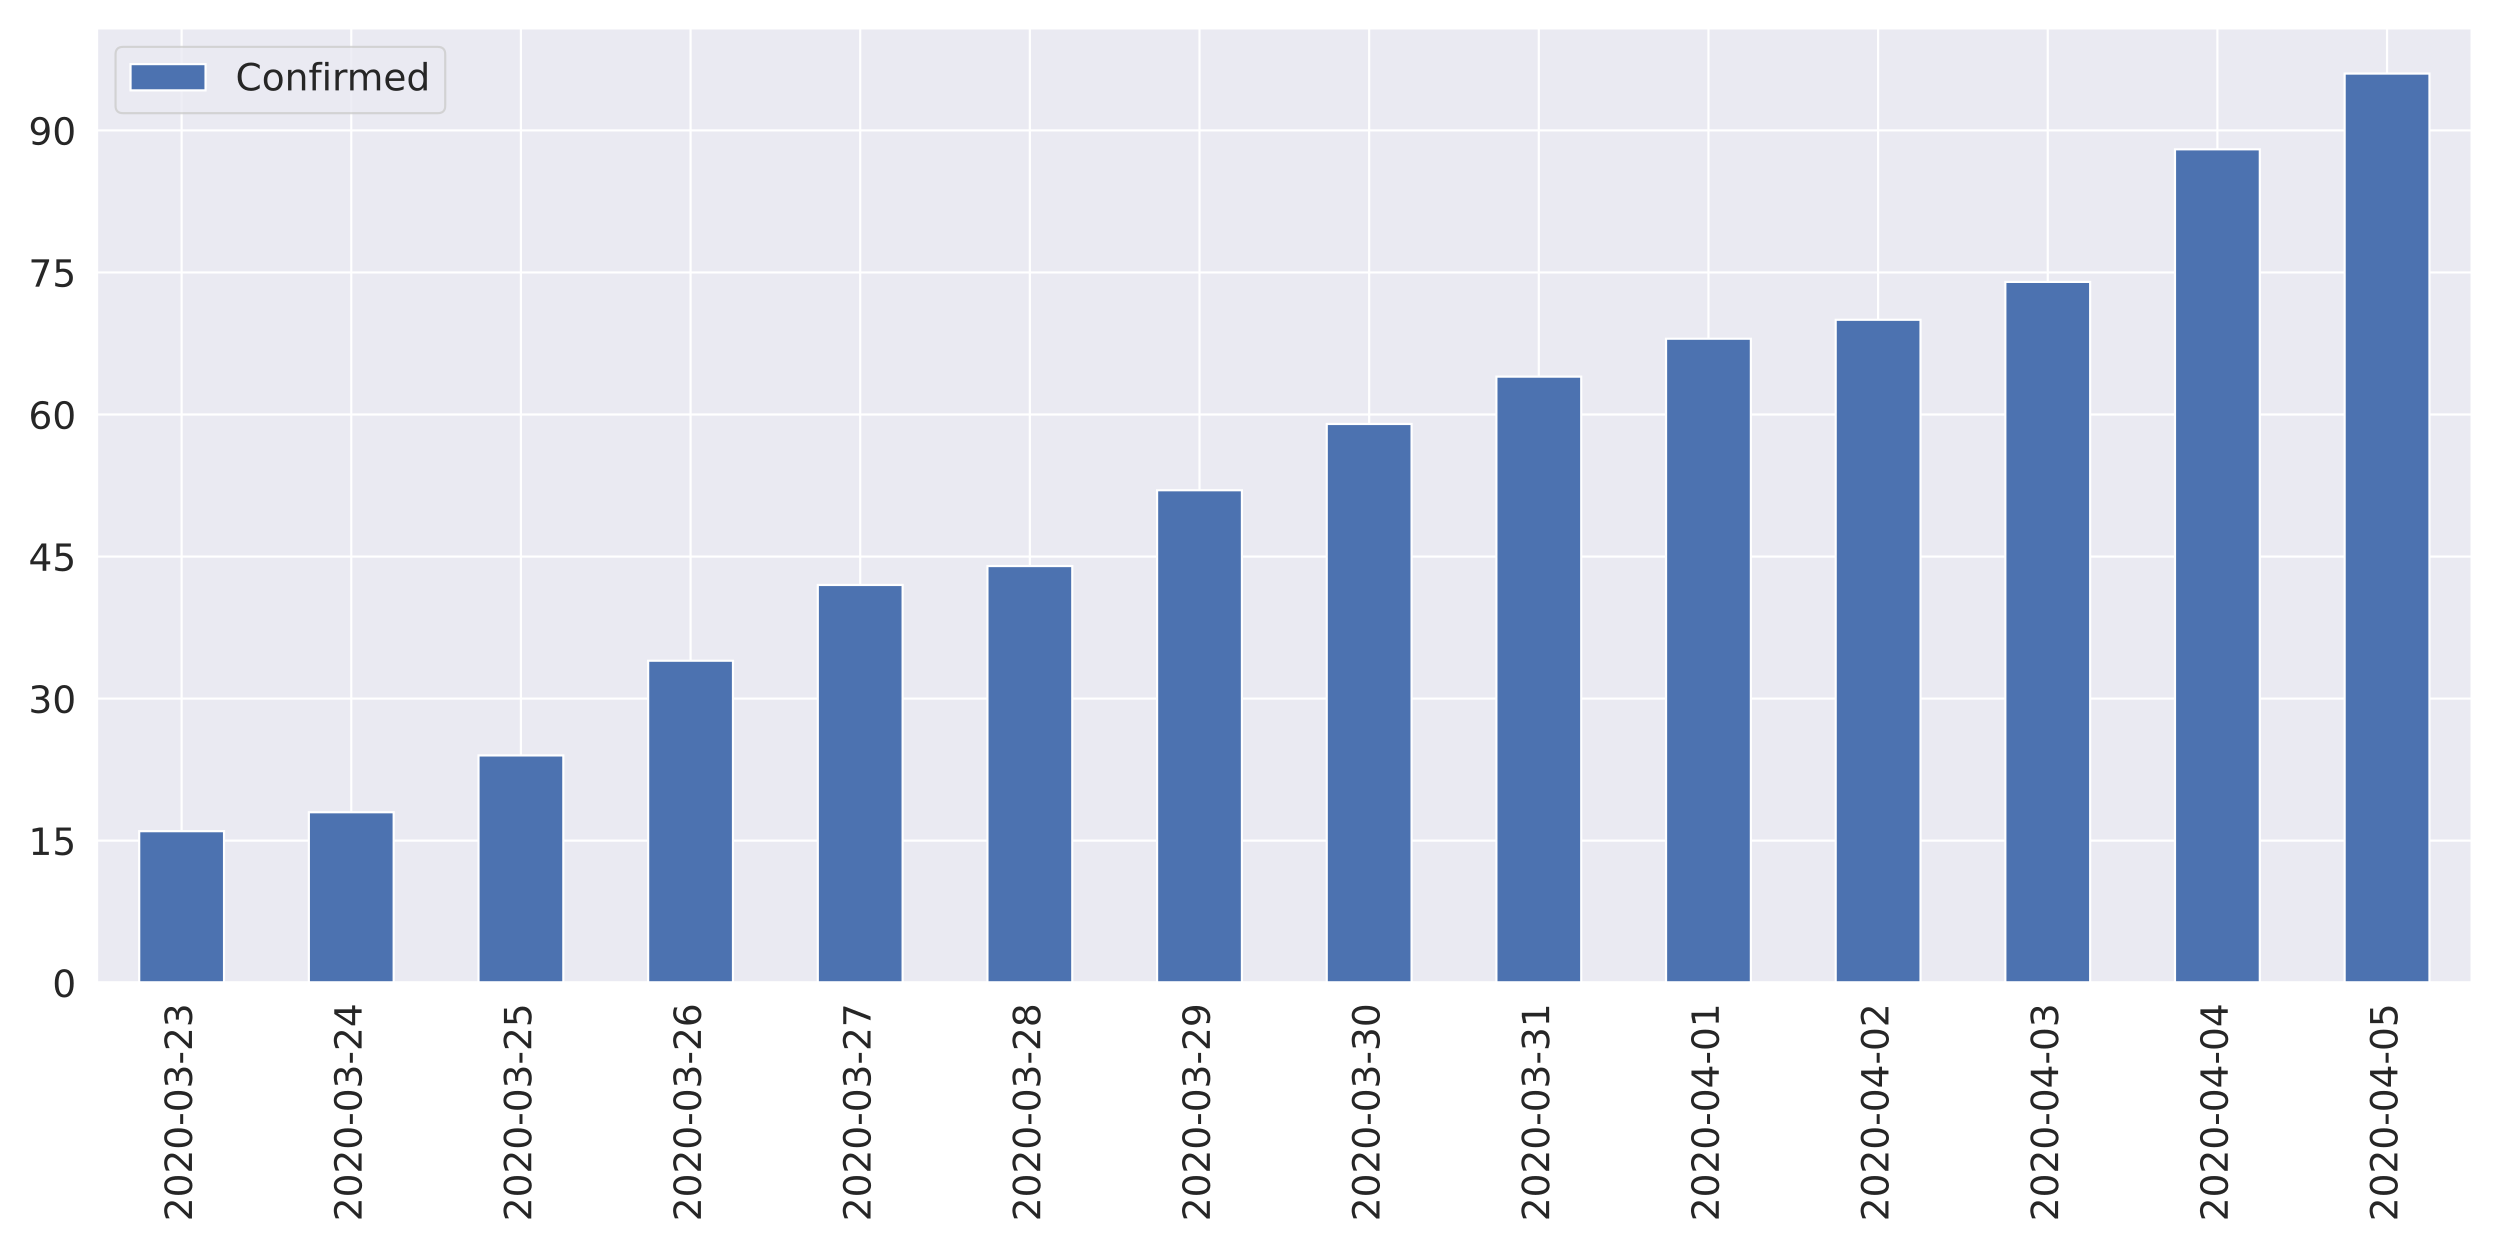
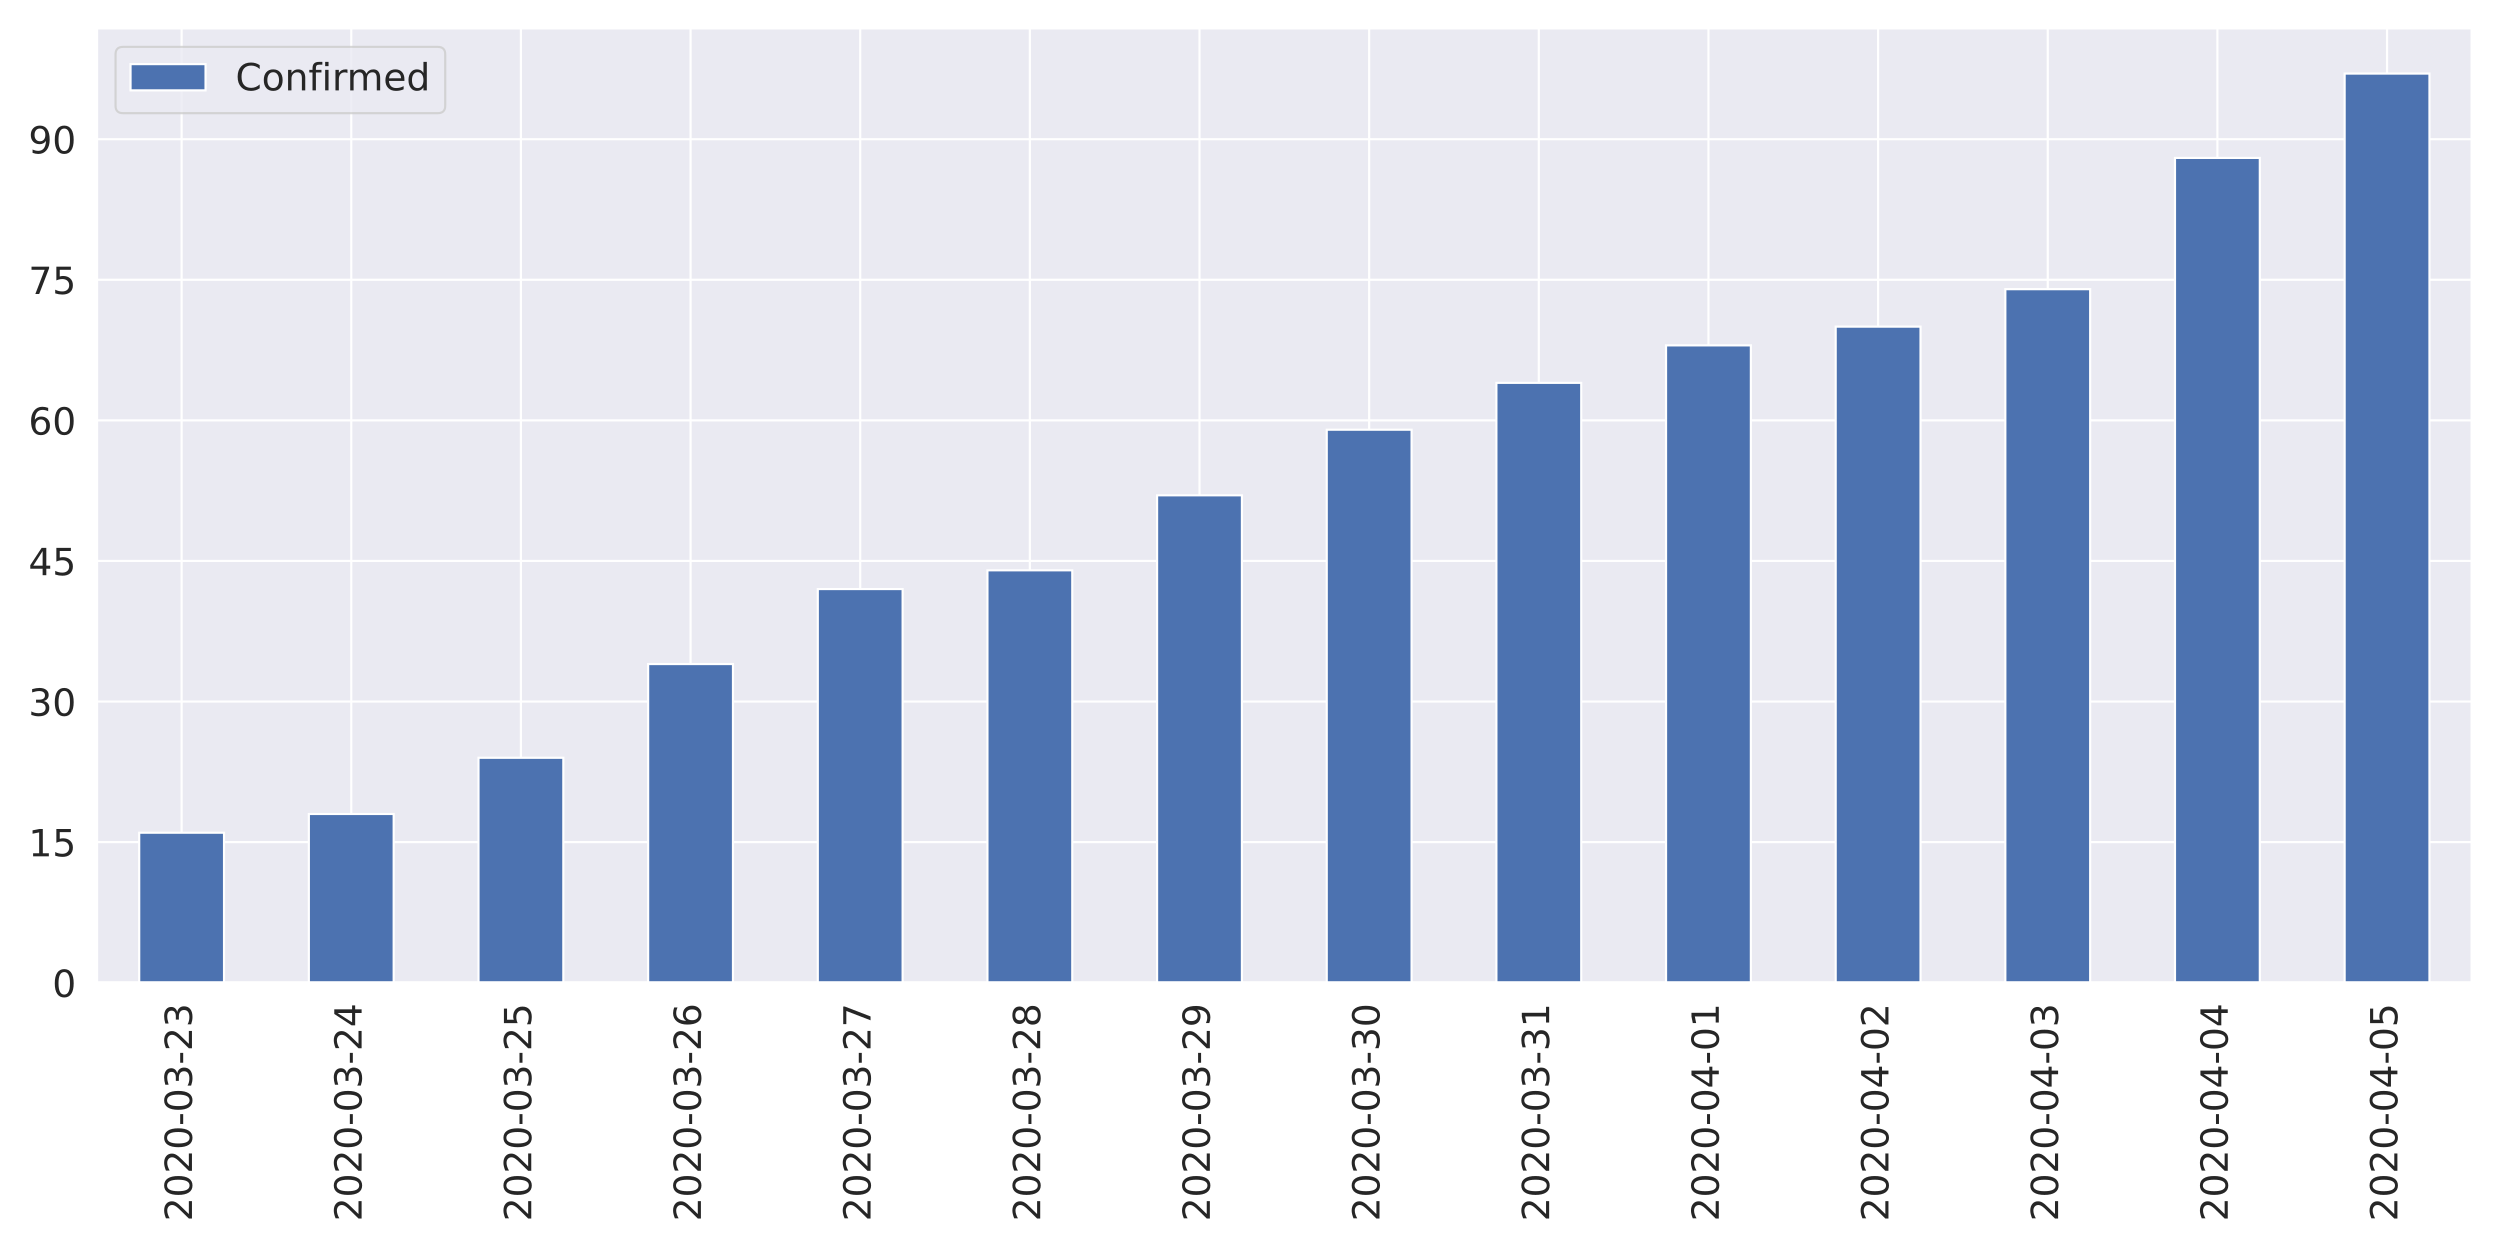
<svg xmlns="http://www.w3.org/2000/svg" xmlns:xlink="http://www.w3.org/1999/xlink" height="576pt" version="1.1" viewBox="0 0 1152 576" width="1152pt">
  <defs>
    <style type="text/css">
*{stroke-linecap:butt;stroke-linejoin:round;}
  </style>
  </defs>
  <g id="figure_1">
    <g id="patch_1">
      <path d="M 0 576  L 1152 576  L 1152 0  L 0 0  z " style="fill:#ffffff;" />
    </g>
    <g id="axes_1">
      <g id="patch_2">
        <path d="M 44.6 452.83  L 1139.04 452.83  L 1139.04 12.96  L 44.6 12.96  z " style="fill:#eaeaf2;" />
      </g>
      <g id="matplotlib.axis_1">
        <g id="xtick_1">
          <g id="line2d_1">
            <path clip-path="url(#pf73f8ee75b)" d="M 83.687 452.83  L 83.687 12.96  " style="fill:none;stroke:#ffffff;stroke-linecap:round;" />
          </g>
          <g id="text_1">
            <defs>
              <path d="M 19.188 8.297  L 53.609 8.297  L 53.609 0  L 7.328 0  L 7.328 8.297  Q 12.938 14.109 22.625 23.891  Q 32.328 33.688 34.812 36.531  Q 39.547 41.844 41.422 45.531  Q 43.312 49.219 43.312 52.781  Q 43.312 58.594 39.234 62.25  Q 35.156 65.922 28.609 65.922  Q 23.969 65.922 18.812 64.312  Q 13.672 62.703 7.812 59.422  L 7.812 69.391  Q 13.766 71.781 18.938 73  Q 24.125 74.219 28.422 74.219  Q 39.75 74.219 46.484 68.547  Q 53.219 62.891 53.219 53.422  Q 53.219 48.922 51.531 44.891  Q 49.859 40.875 45.406 35.406  Q 44.188 33.984 37.641 27.219  Q 31.109 20.453 19.188 8.297  z " id="DejaVuSans-50" />
              <path d="M 31.781 66.406  Q 24.172 66.406 20.328 58.906  Q 16.5 51.422 16.5 36.375  Q 16.5 21.391 20.328 13.891  Q 24.172 6.391 31.781 6.391  Q 39.453 6.391 43.281 13.891  Q 47.125 21.391 47.125 36.375  Q 47.125 51.422 43.281 58.906  Q 39.453 66.406 31.781 66.406  z M 31.781 74.219  Q 44.047 74.219 50.516 64.516  Q 56.984 54.828 56.984 36.375  Q 56.984 17.969 50.516 8.266  Q 44.047 -1.422 31.781 -1.422  Q 19.531 -1.422 13.062 8.266  Q 6.594 17.969 6.594 36.375  Q 6.594 54.828 13.062 64.516  Q 19.531 74.219 31.781 74.219  z " id="DejaVuSans-48" />
              <path d="M 4.891 31.391  L 31.203 31.391  L 31.203 23.391  L 4.891 23.391  z " id="DejaVuSans-45" />
              <path d="M 40.578 39.312  Q 47.656 37.797 51.625 33  Q 55.609 28.219 55.609 21.188  Q 55.609 10.406 48.188 4.484  Q 40.766 -1.422 27.094 -1.422  Q 22.516 -1.422 17.656 -0.516  Q 12.797 0.391 7.625 2.203  L 7.625 11.719  Q 11.719 9.328 16.594 8.109  Q 21.484 6.891 26.812 6.891  Q 36.078 6.891 40.938 10.547  Q 45.797 14.203 45.797 21.188  Q 45.797 27.641 41.281 31.266  Q 36.766 34.906 28.719 34.906  L 20.219 34.906  L 20.219 43.016  L 29.109 43.016  Q 36.375 43.016 40.234 45.922  Q 44.094 48.828 44.094 54.297  Q 44.094 59.906 40.109 62.906  Q 36.141 65.922 28.719 65.922  Q 24.656 65.922 20.016 65.031  Q 15.375 64.156 9.812 62.312  L 9.812 71.094  Q 15.438 72.656 20.344 73.438  Q 25.25 74.219 29.594 74.219  Q 40.828 74.219 47.359 69.109  Q 53.906 64.016 53.906 55.328  Q 53.906 49.266 50.438 45.094  Q 46.969 40.922 40.578 39.312  z " id="DejaVuSans-51" />
            </defs>
            <g style="fill:#262626;" transform="translate(88.45534 562.7538)rotate(-90)scale(0.1728 -0.1728)">
              <use xlink:href="#DejaVuSans-50" />
              <use x="63.623" xlink:href="#DejaVuSans-48" />
              <use x="127.246" xlink:href="#DejaVuSans-50" />
              <use x="190.869" xlink:href="#DejaVuSans-48" />
              <use x="254.492" xlink:href="#DejaVuSans-45" />
              <use x="290.576" xlink:href="#DejaVuSans-48" />
              <use x="354.199" xlink:href="#DejaVuSans-51" />
              <use x="417.822" xlink:href="#DejaVuSans-45" />
              <use x="453.906" xlink:href="#DejaVuSans-50" />
              <use x="517.529" xlink:href="#DejaVuSans-51" />
            </g>
          </g>
        </g>
        <g id="xtick_2">
          <g id="line2d_2">
            <path clip-path="url(#pf73f8ee75b)" d="M 161.861 452.83  L 161.861 12.96  " style="fill:none;stroke:#ffffff;stroke-linecap:round;" />
          </g>
          <g id="text_2">
            <defs>
              <path d="M 37.797 64.312  L 12.891 25.391  L 37.797 25.391  z M 35.203 72.906  L 47.609 72.906  L 47.609 25.391  L 58.016 25.391  L 58.016 17.188  L 47.609 17.188  L 47.609 0  L 37.797 0  L 37.797 17.188  L 4.891 17.188  L 4.891 26.703  z " id="DejaVuSans-52" />
            </defs>
            <g style="fill:#262626;" transform="translate(166.6296 562.7538)rotate(-90)scale(0.1728 -0.1728)">
              <use xlink:href="#DejaVuSans-50" />
              <use x="63.623" xlink:href="#DejaVuSans-48" />
              <use x="127.246" xlink:href="#DejaVuSans-50" />
              <use x="190.869" xlink:href="#DejaVuSans-48" />
              <use x="254.492" xlink:href="#DejaVuSans-45" />
              <use x="290.576" xlink:href="#DejaVuSans-48" />
              <use x="354.199" xlink:href="#DejaVuSans-51" />
              <use x="417.822" xlink:href="#DejaVuSans-45" />
              <use x="453.906" xlink:href="#DejaVuSans-50" />
              <use x="517.529" xlink:href="#DejaVuSans-52" />
            </g>
          </g>
        </g>
        <g id="xtick_3">
          <g id="line2d_3">
            <path clip-path="url(#pf73f8ee75b)" d="M 240.036 452.83  L 240.036 12.96  " style="fill:none;stroke:#ffffff;stroke-linecap:round;" />
          </g>
          <g id="text_3">
            <defs>
              <path d="M 10.797 72.906  L 49.516 72.906  L 49.516 64.594  L 19.828 64.594  L 19.828 46.734  Q 21.969 47.469 24.109 47.828  Q 26.266 48.188 28.422 48.188  Q 40.625 48.188 47.75 41.5  Q 54.891 34.812 54.891 23.391  Q 54.891 11.625 47.562 5.094  Q 40.234 -1.422 26.906 -1.422  Q 22.312 -1.422 17.547 -0.641  Q 12.797 0.141 7.719 1.703  L 7.719 11.625  Q 12.109 9.234 16.797 8.062  Q 21.484 6.891 26.703 6.891  Q 35.156 6.891 40.078 11.328  Q 45.016 15.766 45.016 23.391  Q 45.016 31 40.078 35.438  Q 35.156 39.891 26.703 39.891  Q 22.75 39.891 18.812 39.016  Q 14.891 38.141 10.797 36.281  z " id="DejaVuSans-53" />
            </defs>
            <g style="fill:#262626;" transform="translate(244.8039 562.7538)rotate(-90)scale(0.1728 -0.1728)">
              <use xlink:href="#DejaVuSans-50" />
              <use x="63.623" xlink:href="#DejaVuSans-48" />
              <use x="127.246" xlink:href="#DejaVuSans-50" />
              <use x="190.869" xlink:href="#DejaVuSans-48" />
              <use x="254.492" xlink:href="#DejaVuSans-45" />
              <use x="290.576" xlink:href="#DejaVuSans-48" />
              <use x="354.199" xlink:href="#DejaVuSans-51" />
              <use x="417.822" xlink:href="#DejaVuSans-45" />
              <use x="453.906" xlink:href="#DejaVuSans-50" />
              <use x="517.529" xlink:href="#DejaVuSans-53" />
            </g>
          </g>
        </g>
        <g id="xtick_4">
          <g id="line2d_4">
            <path clip-path="url(#pf73f8ee75b)" d="M 318.21 452.83  L 318.21 12.96  " style="fill:none;stroke:#ffffff;stroke-linecap:round;" />
          </g>
          <g id="text_4">
            <defs>
              <path d="M 33.016 40.375  Q 26.375 40.375 22.484 35.828  Q 18.609 31.297 18.609 23.391  Q 18.609 15.531 22.484 10.953  Q 26.375 6.391 33.016 6.391  Q 39.656 6.391 43.531 10.953  Q 47.406 15.531 47.406 23.391  Q 47.406 31.297 43.531 35.828  Q 39.656 40.375 33.016 40.375  z M 52.594 71.297  L 52.594 62.312  Q 48.875 64.062 45.094 64.984  Q 41.312 65.922 37.594 65.922  Q 27.828 65.922 22.672 59.328  Q 17.531 52.734 16.797 39.406  Q 19.672 43.656 24.016 45.922  Q 28.375 48.188 33.594 48.188  Q 44.578 48.188 50.953 41.516  Q 57.328 34.859 57.328 23.391  Q 57.328 12.156 50.688 5.359  Q 44.047 -1.422 33.016 -1.422  Q 20.359 -1.422 13.672 8.266  Q 6.984 17.969 6.984 36.375  Q 6.984 53.656 15.188 63.938  Q 23.391 74.219 37.203 74.219  Q 40.922 74.219 44.703 73.484  Q 48.484 72.75 52.594 71.297  z " id="DejaVuSans-54" />
            </defs>
            <g style="fill:#262626;" transform="translate(322.9782 562.7538)rotate(-90)scale(0.1728 -0.1728)">
              <use xlink:href="#DejaVuSans-50" />
              <use x="63.623" xlink:href="#DejaVuSans-48" />
              <use x="127.246" xlink:href="#DejaVuSans-50" />
              <use x="190.869" xlink:href="#DejaVuSans-48" />
              <use x="254.492" xlink:href="#DejaVuSans-45" />
              <use x="290.576" xlink:href="#DejaVuSans-48" />
              <use x="354.199" xlink:href="#DejaVuSans-51" />
              <use x="417.822" xlink:href="#DejaVuSans-45" />
              <use x="453.906" xlink:href="#DejaVuSans-50" />
              <use x="517.529" xlink:href="#DejaVuSans-54" />
            </g>
          </g>
        </g>
        <g id="xtick_5">
          <g id="line2d_5">
            <path clip-path="url(#pf73f8ee75b)" d="M 396.384 452.83  L 396.384 12.96  " style="fill:none;stroke:#ffffff;stroke-linecap:round;" />
          </g>
          <g id="text_5">
            <defs>
              <path d="M 8.203 72.906  L 55.078 72.906  L 55.078 68.703  L 28.609 0  L 18.312 0  L 43.219 64.594  L 8.203 64.594  z " id="DejaVuSans-55" />
            </defs>
            <g style="fill:#262626;" transform="translate(401.1525 562.7538)rotate(-90)scale(0.1728 -0.1728)">
              <use xlink:href="#DejaVuSans-50" />
              <use x="63.623" xlink:href="#DejaVuSans-48" />
              <use x="127.246" xlink:href="#DejaVuSans-50" />
              <use x="190.869" xlink:href="#DejaVuSans-48" />
              <use x="254.492" xlink:href="#DejaVuSans-45" />
              <use x="290.576" xlink:href="#DejaVuSans-48" />
              <use x="354.199" xlink:href="#DejaVuSans-51" />
              <use x="417.822" xlink:href="#DejaVuSans-45" />
              <use x="453.906" xlink:href="#DejaVuSans-50" />
              <use x="517.529" xlink:href="#DejaVuSans-55" />
            </g>
          </g>
        </g>
        <g id="xtick_6">
          <g id="line2d_6">
            <path clip-path="url(#pf73f8ee75b)" d="M 474.559 452.83  L 474.559 12.96  " style="fill:none;stroke:#ffffff;stroke-linecap:round;" />
          </g>
          <g id="text_6">
            <defs>
              <path d="M 31.781 34.625  Q 24.75 34.625 20.719 30.859  Q 16.703 27.094 16.703 20.516  Q 16.703 13.922 20.719 10.156  Q 24.75 6.391 31.781 6.391  Q 38.812 6.391 42.859 10.172  Q 46.922 13.969 46.922 20.516  Q 46.922 27.094 42.891 30.859  Q 38.875 34.625 31.781 34.625  z M 21.922 38.812  Q 15.578 40.375 12.031 44.719  Q 8.5 49.078 8.5 55.328  Q 8.5 64.062 14.719 69.141  Q 20.953 74.219 31.781 74.219  Q 42.672 74.219 48.875 69.141  Q 55.078 64.062 55.078 55.328  Q 55.078 49.078 51.531 44.719  Q 48 40.375 41.703 38.812  Q 48.828 37.156 52.797 32.312  Q 56.781 27.484 56.781 20.516  Q 56.781 9.906 50.312 4.234  Q 43.844 -1.422 31.781 -1.422  Q 19.734 -1.422 13.25 4.234  Q 6.781 9.906 6.781 20.516  Q 6.781 27.484 10.781 32.312  Q 14.797 37.156 21.922 38.812  z M 18.312 54.391  Q 18.312 48.734 21.844 45.562  Q 25.391 42.391 31.781 42.391  Q 38.141 42.391 41.719 45.562  Q 45.312 48.734 45.312 54.391  Q 45.312 60.062 41.719 63.234  Q 38.141 66.406 31.781 66.406  Q 25.391 66.406 21.844 63.234  Q 18.312 60.062 18.312 54.391  z " id="DejaVuSans-56" />
            </defs>
            <g style="fill:#262626;" transform="translate(479.3268 562.7538)rotate(-90)scale(0.1728 -0.1728)">
              <use xlink:href="#DejaVuSans-50" />
              <use x="63.623" xlink:href="#DejaVuSans-48" />
              <use x="127.246" xlink:href="#DejaVuSans-50" />
              <use x="190.869" xlink:href="#DejaVuSans-48" />
              <use x="254.492" xlink:href="#DejaVuSans-45" />
              <use x="290.576" xlink:href="#DejaVuSans-48" />
              <use x="354.199" xlink:href="#DejaVuSans-51" />
              <use x="417.822" xlink:href="#DejaVuSans-45" />
              <use x="453.906" xlink:href="#DejaVuSans-50" />
              <use x="517.529" xlink:href="#DejaVuSans-56" />
            </g>
          </g>
        </g>
        <g id="xtick_7">
          <g id="line2d_7">
            <path clip-path="url(#pf73f8ee75b)" d="M 552.733 452.83  L 552.733 12.96  " style="fill:none;stroke:#ffffff;stroke-linecap:round;" />
          </g>
          <g id="text_7">
            <defs>
              <path d="M 10.984 1.516  L 10.984 10.5  Q 14.703 8.734 18.5 7.812  Q 22.312 6.891 25.984 6.891  Q 35.75 6.891 40.891 13.453  Q 46.047 20.016 46.781 33.406  Q 43.953 29.203 39.594 26.953  Q 35.25 24.703 29.984 24.703  Q 19.047 24.703 12.672 31.312  Q 6.297 37.938 6.297 49.422  Q 6.297 60.641 12.938 67.422  Q 19.578 74.219 30.609 74.219  Q 43.266 74.219 49.922 64.516  Q 56.594 54.828 56.594 36.375  Q 56.594 19.141 48.406 8.859  Q 40.234 -1.422 26.422 -1.422  Q 22.703 -1.422 18.891 -0.688  Q 15.094 0.047 10.984 1.516  z M 30.609 32.422  Q 37.25 32.422 41.125 36.953  Q 45.016 41.5 45.016 49.422  Q 45.016 57.281 41.125 61.844  Q 37.25 66.406 30.609 66.406  Q 23.969 66.406 20.094 61.844  Q 16.219 57.281 16.219 49.422  Q 16.219 41.5 20.094 36.953  Q 23.969 32.422 30.609 32.422  z " id="DejaVuSans-57" />
            </defs>
            <g style="fill:#262626;" transform="translate(557.5011 562.7538)rotate(-90)scale(0.1728 -0.1728)">
              <use xlink:href="#DejaVuSans-50" />
              <use x="63.623" xlink:href="#DejaVuSans-48" />
              <use x="127.246" xlink:href="#DejaVuSans-50" />
              <use x="190.869" xlink:href="#DejaVuSans-48" />
              <use x="254.492" xlink:href="#DejaVuSans-45" />
              <use x="290.576" xlink:href="#DejaVuSans-48" />
              <use x="354.199" xlink:href="#DejaVuSans-51" />
              <use x="417.822" xlink:href="#DejaVuSans-45" />
              <use x="453.906" xlink:href="#DejaVuSans-50" />
              <use x="517.529" xlink:href="#DejaVuSans-57" />
            </g>
          </g>
        </g>
        <g id="xtick_8">
          <g id="line2d_8">
            <path clip-path="url(#pf73f8ee75b)" d="M 630.907 452.83  L 630.907 12.96  " style="fill:none;stroke:#ffffff;stroke-linecap:round;" />
          </g>
          <g id="text_8">
            <g style="fill:#262626;" transform="translate(635.6753 562.7538)rotate(-90)scale(0.1728 -0.1728)">
              <use xlink:href="#DejaVuSans-50" />
              <use x="63.623" xlink:href="#DejaVuSans-48" />
              <use x="127.246" xlink:href="#DejaVuSans-50" />
              <use x="190.869" xlink:href="#DejaVuSans-48" />
              <use x="254.492" xlink:href="#DejaVuSans-45" />
              <use x="290.576" xlink:href="#DejaVuSans-48" />
              <use x="354.199" xlink:href="#DejaVuSans-51" />
              <use x="417.822" xlink:href="#DejaVuSans-45" />
              <use x="453.906" xlink:href="#DejaVuSans-51" />
              <use x="517.529" xlink:href="#DejaVuSans-48" />
            </g>
          </g>
        </g>
        <g id="xtick_9">
          <g id="line2d_9">
            <path clip-path="url(#pf73f8ee75b)" d="M 709.081 452.83  L 709.081 12.96  " style="fill:none;stroke:#ffffff;stroke-linecap:round;" />
          </g>
          <g id="text_9">
            <defs>
              <path d="M 12.406 8.297  L 28.516 8.297  L 28.516 63.922  L 10.984 60.406  L 10.984 69.391  L 28.422 72.906  L 38.281 72.906  L 38.281 8.297  L 54.391 8.297  L 54.391 0  L 12.406 0  z " id="DejaVuSans-49" />
            </defs>
            <g style="fill:#262626;" transform="translate(713.8496 562.7538)rotate(-90)scale(0.1728 -0.1728)">
              <use xlink:href="#DejaVuSans-50" />
              <use x="63.623" xlink:href="#DejaVuSans-48" />
              <use x="127.246" xlink:href="#DejaVuSans-50" />
              <use x="190.869" xlink:href="#DejaVuSans-48" />
              <use x="254.492" xlink:href="#DejaVuSans-45" />
              <use x="290.576" xlink:href="#DejaVuSans-48" />
              <use x="354.199" xlink:href="#DejaVuSans-51" />
              <use x="417.822" xlink:href="#DejaVuSans-45" />
              <use x="453.906" xlink:href="#DejaVuSans-51" />
              <use x="517.529" xlink:href="#DejaVuSans-49" />
            </g>
          </g>
        </g>
        <g id="xtick_10">
          <g id="line2d_10">
            <path clip-path="url(#pf73f8ee75b)" d="M 787.256 452.83  L 787.256 12.96  " style="fill:none;stroke:#ffffff;stroke-linecap:round;" />
          </g>
          <g id="text_10">
            <g style="fill:#262626;" transform="translate(792.0239 562.7538)rotate(-90)scale(0.1728 -0.1728)">
              <use xlink:href="#DejaVuSans-50" />
              <use x="63.623" xlink:href="#DejaVuSans-48" />
              <use x="127.246" xlink:href="#DejaVuSans-50" />
              <use x="190.869" xlink:href="#DejaVuSans-48" />
              <use x="254.492" xlink:href="#DejaVuSans-45" />
              <use x="290.576" xlink:href="#DejaVuSans-48" />
              <use x="354.199" xlink:href="#DejaVuSans-52" />
              <use x="417.822" xlink:href="#DejaVuSans-45" />
              <use x="453.906" xlink:href="#DejaVuSans-48" />
              <use x="517.529" xlink:href="#DejaVuSans-49" />
            </g>
          </g>
        </g>
        <g id="xtick_11">
          <g id="line2d_11">
            <path clip-path="url(#pf73f8ee75b)" d="M 865.43 452.83  L 865.43 12.96  " style="fill:none;stroke:#ffffff;stroke-linecap:round;" />
          </g>
          <g id="text_11">
            <g style="fill:#262626;" transform="translate(870.1982 562.7538)rotate(-90)scale(0.1728 -0.1728)">
              <use xlink:href="#DejaVuSans-50" />
              <use x="63.623" xlink:href="#DejaVuSans-48" />
              <use x="127.246" xlink:href="#DejaVuSans-50" />
              <use x="190.869" xlink:href="#DejaVuSans-48" />
              <use x="254.492" xlink:href="#DejaVuSans-45" />
              <use x="290.576" xlink:href="#DejaVuSans-48" />
              <use x="354.199" xlink:href="#DejaVuSans-52" />
              <use x="417.822" xlink:href="#DejaVuSans-45" />
              <use x="453.906" xlink:href="#DejaVuSans-48" />
              <use x="517.529" xlink:href="#DejaVuSans-50" />
            </g>
          </g>
        </g>
        <g id="xtick_12">
          <g id="line2d_12">
            <path clip-path="url(#pf73f8ee75b)" d="M 943.604 452.83  L 943.604 12.96  " style="fill:none;stroke:#ffffff;stroke-linecap:round;" />
          </g>
          <g id="text_12">
            <g style="fill:#262626;" transform="translate(948.3725 562.7538)rotate(-90)scale(0.1728 -0.1728)">
              <use xlink:href="#DejaVuSans-50" />
              <use x="63.623" xlink:href="#DejaVuSans-48" />
              <use x="127.246" xlink:href="#DejaVuSans-50" />
              <use x="190.869" xlink:href="#DejaVuSans-48" />
              <use x="254.492" xlink:href="#DejaVuSans-45" />
              <use x="290.576" xlink:href="#DejaVuSans-48" />
              <use x="354.199" xlink:href="#DejaVuSans-52" />
              <use x="417.822" xlink:href="#DejaVuSans-45" />
              <use x="453.906" xlink:href="#DejaVuSans-48" />
              <use x="517.529" xlink:href="#DejaVuSans-51" />
            </g>
          </g>
        </g>
        <g id="xtick_13">
          <g id="line2d_13">
            <path clip-path="url(#pf73f8ee75b)" d="M 1021.779 452.83  L 1021.779 12.96  " style="fill:none;stroke:#ffffff;stroke-linecap:round;" />
          </g>
          <g id="text_13">
            <g style="fill:#262626;" transform="translate(1026.547 562.7538)rotate(-90)scale(0.1728 -0.1728)">
              <use xlink:href="#DejaVuSans-50" />
              <use x="63.623" xlink:href="#DejaVuSans-48" />
              <use x="127.246" xlink:href="#DejaVuSans-50" />
              <use x="190.869" xlink:href="#DejaVuSans-48" />
              <use x="254.492" xlink:href="#DejaVuSans-45" />
              <use x="290.576" xlink:href="#DejaVuSans-48" />
              <use x="354.199" xlink:href="#DejaVuSans-52" />
              <use x="417.822" xlink:href="#DejaVuSans-45" />
              <use x="453.906" xlink:href="#DejaVuSans-48" />
              <use x="517.529" xlink:href="#DejaVuSans-52" />
            </g>
          </g>
        </g>
        <g id="xtick_14">
          <g id="line2d_14">
            <path clip-path="url(#pf73f8ee75b)" d="M 1099.953 452.83  L 1099.953 12.96  " style="fill:none;stroke:#ffffff;stroke-linecap:round;" />
          </g>
          <g id="text_14">
            <g style="fill:#262626;" transform="translate(1104.721 562.7538)rotate(-90)scale(0.1728 -0.1728)">
              <use xlink:href="#DejaVuSans-50" />
              <use x="63.623" xlink:href="#DejaVuSans-48" />
              <use x="127.246" xlink:href="#DejaVuSans-50" />
              <use x="190.869" xlink:href="#DejaVuSans-48" />
              <use x="254.492" xlink:href="#DejaVuSans-45" />
              <use x="290.576" xlink:href="#DejaVuSans-48" />
              <use x="354.199" xlink:href="#DejaVuSans-52" />
              <use x="417.822" xlink:href="#DejaVuSans-45" />
              <use x="453.906" xlink:href="#DejaVuSans-48" />
              <use x="517.529" xlink:href="#DejaVuSans-53" />
            </g>
          </g>
        </g>
      </g>
      <g id="matplotlib.axis_2">
        <g id="ytick_1">
          <g id="line2d_15">
            <path clip-path="url(#pf73f8ee75b)" d="M 44.6 452.83  L 1139.04 452.83  " style="fill:none;stroke:#ffffff;stroke-linecap:round;" />
          </g>
          <g id="text_15">
            <g style="fill:#262626;" transform="translate(24.1056 459.3951)scale(0.1728 -0.1728)">
              <use xlink:href="#DejaVuSans-48" />
            </g>
          </g>
        </g>
        <g id="ytick_2">
          <g id="line2d_16">
-             <path clip-path="url(#pf73f8ee75b)" d="M 44.6 387.373  L 1139.04 387.373  " style="fill:none;stroke:#ffffff;stroke-linecap:round;" />
+             <path clip-path="url(#pf73f8ee75b)" d="M 44.6 388.048  L 1139.04 388.048  " style="fill:none;stroke:#ffffff;stroke-linecap:round;" />
          </g>
          <g id="text_16">
-             <g style="fill:#262626;" transform="translate(13.1112 393.9382)scale(0.1728 -0.1728)">
+             <g style="fill:#262626;" transform="translate(13.1112 394.613)scale(0.1728 -0.1728)">
              <use xlink:href="#DejaVuSans-49" />
              <use x="63.623" xlink:href="#DejaVuSans-53" />
            </g>
          </g>
        </g>
        <g id="ytick_3">
          <g id="line2d_17">
-             <path clip-path="url(#pf73f8ee75b)" d="M 44.6 321.916  L 1139.04 321.916  " style="fill:none;stroke:#ffffff;stroke-linecap:round;" />
+             <path clip-path="url(#pf73f8ee75b)" d="M 44.6 323.266  L 1139.04 323.266  " style="fill:none;stroke:#ffffff;stroke-linecap:round;" />
          </g>
          <g id="text_17">
-             <g style="fill:#262626;" transform="translate(13.1112 328.4814)scale(0.1728 -0.1728)">
+             <g style="fill:#262626;" transform="translate(13.1112 329.831)scale(0.1728 -0.1728)">
              <use xlink:href="#DejaVuSans-51" />
              <use x="63.623" xlink:href="#DejaVuSans-48" />
            </g>
          </g>
        </g>
        <g id="ytick_4">
          <g id="line2d_18">
-             <path clip-path="url(#pf73f8ee75b)" d="M 44.6 256.459  L 1139.04 256.459  " style="fill:none;stroke:#ffffff;stroke-linecap:round;" />
+             <path clip-path="url(#pf73f8ee75b)" d="M 44.6 258.484  L 1139.04 258.484  " style="fill:none;stroke:#ffffff;stroke-linecap:round;" />
          </g>
          <g id="text_18">
-             <g style="fill:#262626;" transform="translate(13.1112 263.0245)scale(0.1728 -0.1728)">
+             <g style="fill:#262626;" transform="translate(13.1112 265.049)scale(0.1728 -0.1728)">
              <use xlink:href="#DejaVuSans-52" />
              <use x="63.623" xlink:href="#DejaVuSans-53" />
            </g>
          </g>
        </g>
        <g id="ytick_5">
          <g id="line2d_19">
-             <path clip-path="url(#pf73f8ee75b)" d="M 44.6 191.003  L 1139.04 191.003  " style="fill:none;stroke:#ffffff;stroke-linecap:round;" />
+             <path clip-path="url(#pf73f8ee75b)" d="M 44.6 193.702  L 1139.04 193.702  " style="fill:none;stroke:#ffffff;stroke-linecap:round;" />
          </g>
          <g id="text_19">
-             <g style="fill:#262626;" transform="translate(13.1112 197.5677)scale(0.1728 -0.1728)">
+             <g style="fill:#262626;" transform="translate(13.1112 200.2669)scale(0.1728 -0.1728)">
              <use xlink:href="#DejaVuSans-54" />
              <use x="63.623" xlink:href="#DejaVuSans-48" />
            </g>
          </g>
        </g>
        <g id="ytick_6">
          <g id="line2d_20">
-             <path clip-path="url(#pf73f8ee75b)" d="M 44.6 125.546  L 1139.04 125.546  " style="fill:none;stroke:#ffffff;stroke-linecap:round;" />
+             <path clip-path="url(#pf73f8ee75b)" d="M 44.6 128.92  L 1139.04 128.92  " style="fill:none;stroke:#ffffff;stroke-linecap:round;" />
          </g>
          <g id="text_20">
-             <g style="fill:#262626;" transform="translate(13.1112 132.1108)scale(0.1728 -0.1728)">
+             <g style="fill:#262626;" transform="translate(13.1112 135.4849)scale(0.1728 -0.1728)">
              <use xlink:href="#DejaVuSans-55" />
              <use x="63.623" xlink:href="#DejaVuSans-53" />
            </g>
          </g>
        </g>
        <g id="ytick_7">
          <g id="line2d_21">
-             <path clip-path="url(#pf73f8ee75b)" d="M 44.6 60.089  L 1139.04 60.089  " style="fill:none;stroke:#ffffff;stroke-linecap:round;" />
+             <path clip-path="url(#pf73f8ee75b)" d="M 44.6 64.138  L 1139.04 64.138  " style="fill:none;stroke:#ffffff;stroke-linecap:round;" />
          </g>
          <g id="text_21">
-             <g style="fill:#262626;" transform="translate(13.1112 66.65398)scale(0.1728 -0.1728)">
+             <g style="fill:#262626;" transform="translate(13.1112 70.70286)scale(0.1728 -0.1728)">
              <use xlink:href="#DejaVuSans-57" />
              <use x="63.623" xlink:href="#DejaVuSans-48" />
            </g>
          </g>
        </g>
      </g>
      <g id="patch_3">
-         <path clip-path="url(#pf73f8ee75b)" d="M 64.144 452.83  L 103.231 452.83  L 103.231 383.009  L 64.144 383.009  z " style="fill:#4c72b0;stroke:#ffffff;stroke-linejoin:miter;" />
+         <path clip-path="url(#pf73f8ee75b)" d="M 64.144 452.83  L 103.231 452.83  L 103.231 383.729  L 64.144 383.729  z " style="fill:#4c72b0;stroke:#ffffff;stroke-linejoin:miter;" />
      </g>
      <g id="patch_4">
-         <path clip-path="url(#pf73f8ee75b)" d="M 142.318 452.83  L 181.405 452.83  L 181.405 374.282  L 142.318 374.282  z " style="fill:#4c72b0;stroke:#ffffff;stroke-linejoin:miter;" />
+         <path clip-path="url(#pf73f8ee75b)" d="M 142.318 452.83  L 181.405 452.83  L 181.405 375.092  L 142.318 375.092  z " style="fill:#4c72b0;stroke:#ffffff;stroke-linejoin:miter;" />
      </g>
      <g id="patch_5">
-         <path clip-path="url(#pf73f8ee75b)" d="M 220.492 452.83  L 259.579 452.83  L 259.579 348.099  L 220.492 348.099  z " style="fill:#4c72b0;stroke:#ffffff;stroke-linejoin:miter;" />
+         <path clip-path="url(#pf73f8ee75b)" d="M 220.492 452.83  L 259.579 452.83  L 259.579 349.179  L 220.492 349.179  z " style="fill:#4c72b0;stroke:#ffffff;stroke-linejoin:miter;" />
      </g>
      <g id="patch_6">
-         <path clip-path="url(#pf73f8ee75b)" d="M 298.666 452.83  L 337.754 452.83  L 337.754 304.461  L 298.666 304.461  z " style="fill:#4c72b0;stroke:#ffffff;stroke-linejoin:miter;" />
+         <path clip-path="url(#pf73f8ee75b)" d="M 298.666 452.83  L 337.754 452.83  L 337.754 305.991  L 298.666 305.991  z " style="fill:#4c72b0;stroke:#ffffff;stroke-linejoin:miter;" />
      </g>
      <g id="patch_7">
-         <path clip-path="url(#pf73f8ee75b)" d="M 376.841 452.83  L 415.928 452.83  L 415.928 269.551  L 376.841 269.551  z " style="fill:#4c72b0;stroke:#ffffff;stroke-linejoin:miter;" />
+         <path clip-path="url(#pf73f8ee75b)" d="M 376.841 452.83  L 415.928 452.83  L 415.928 271.44  L 376.841 271.44  z " style="fill:#4c72b0;stroke:#ffffff;stroke-linejoin:miter;" />
      </g>
      <g id="patch_8">
-         <path clip-path="url(#pf73f8ee75b)" d="M 455.015 452.83  L 494.102 452.83  L 494.102 260.823  L 455.015 260.823  z " style="fill:#4c72b0;stroke:#ffffff;stroke-linejoin:miter;" />
+         <path clip-path="url(#pf73f8ee75b)" d="M 455.015 452.83  L 494.102 452.83  L 494.102 262.803  L 455.015 262.803  z " style="fill:#4c72b0;stroke:#ffffff;stroke-linejoin:miter;" />
      </g>
      <g id="patch_9">
-         <path clip-path="url(#pf73f8ee75b)" d="M 533.189 452.83  L 572.276 452.83  L 572.276 225.913  L 533.189 225.913  z " style="fill:#4c72b0;stroke:#ffffff;stroke-linejoin:miter;" />
+         <path clip-path="url(#pf73f8ee75b)" d="M 533.189 452.83  L 572.276 452.83  L 572.276 228.252  L 533.189 228.252  z " style="fill:#4c72b0;stroke:#ffffff;stroke-linejoin:miter;" />
      </g>
      <g id="patch_10">
-         <path clip-path="url(#pf73f8ee75b)" d="M 611.364 452.83  L 650.451 452.83  L 650.451 195.366  L 611.364 195.366  z " style="fill:#4c72b0;stroke:#ffffff;stroke-linejoin:miter;" />
+         <path clip-path="url(#pf73f8ee75b)" d="M 611.364 452.83  L 650.451 452.83  L 650.451 198.021  L 611.364 198.021  z " style="fill:#4c72b0;stroke:#ffffff;stroke-linejoin:miter;" />
      </g>
      <g id="patch_11">
-         <path clip-path="url(#pf73f8ee75b)" d="M 689.538 452.83  L 728.625 452.83  L 728.625 173.547  L 689.538 173.547  z " style="fill:#4c72b0;stroke:#ffffff;stroke-linejoin:miter;" />
+         <path clip-path="url(#pf73f8ee75b)" d="M 689.538 452.83  L 728.625 452.83  L 728.625 176.427  L 689.538 176.427  z " style="fill:#4c72b0;stroke:#ffffff;stroke-linejoin:miter;" />
      </g>
      <g id="patch_12">
-         <path clip-path="url(#pf73f8ee75b)" d="M 767.712 452.83  L 806.799 452.83  L 806.799 156.092  L 767.712 156.092  z " style="fill:#4c72b0;stroke:#ffffff;stroke-linejoin:miter;" />
+         <path clip-path="url(#pf73f8ee75b)" d="M 767.712 452.83  L 806.799 452.83  L 806.799 159.151  L 767.712 159.151  z " style="fill:#4c72b0;stroke:#ffffff;stroke-linejoin:miter;" />
      </g>
      <g id="patch_13">
-         <path clip-path="url(#pf73f8ee75b)" d="M 845.886 452.83  L 884.974 452.83  L 884.974 147.365  L 845.886 147.365  z " style="fill:#4c72b0;stroke:#ffffff;stroke-linejoin:miter;" />
+         <path clip-path="url(#pf73f8ee75b)" d="M 845.886 452.83  L 884.974 452.83  L 884.974 150.514  L 845.886 150.514  z " style="fill:#4c72b0;stroke:#ffffff;stroke-linejoin:miter;" />
      </g>
      <g id="patch_14">
-         <path clip-path="url(#pf73f8ee75b)" d="M 924.061 452.83  L 963.148 452.83  L 963.148 129.91  L 924.061 129.91  z " style="fill:#4c72b0;stroke:#ffffff;stroke-linejoin:miter;" />
+         <path clip-path="url(#pf73f8ee75b)" d="M 924.061 452.83  L 963.148 452.83  L 963.148 133.239  L 924.061 133.239  z " style="fill:#4c72b0;stroke:#ffffff;stroke-linejoin:miter;" />
      </g>
      <g id="patch_15">
-         <path clip-path="url(#pf73f8ee75b)" d="M 1002.235 452.83  L 1041.322 452.83  L 1041.322 68.817  L 1002.235 68.817  z " style="fill:#4c72b0;stroke:#ffffff;stroke-linejoin:miter;" />
+         <path clip-path="url(#pf73f8ee75b)" d="M 1002.235 452.83  L 1041.322 452.83  L 1041.322 72.775  L 1002.235 72.775  z " style="fill:#4c72b0;stroke:#ffffff;stroke-linejoin:miter;" />
      </g>
      <g id="patch_16">
        <path clip-path="url(#pf73f8ee75b)" d="M 1080.409 452.83  L 1119.496 452.83  L 1119.496 33.906  L 1080.409 33.906  z " style="fill:#4c72b0;stroke:#ffffff;stroke-linejoin:miter;" />
      </g>
      <g id="patch_17">
        <path d="M 44.6 452.83  L 44.6 12.96  " style="fill:none;stroke:#ffffff;stroke-linecap:square;stroke-linejoin:miter;stroke-width:1.25;" />
      </g>
      <g id="patch_18">
        <path d="M 1139.04 452.83  L 1139.04 12.96  " style="fill:none;stroke:#ffffff;stroke-linecap:square;stroke-linejoin:miter;stroke-width:1.25;" />
      </g>
      <g id="patch_19">
        <path d="M 44.6 452.83  L 1139.04 452.83  " style="fill:none;stroke:#ffffff;stroke-linecap:square;stroke-linejoin:miter;stroke-width:1.25;" />
      </g>
      <g id="patch_20">
        <path d="M 44.6 12.96  L 1139.04 12.96  " style="fill:none;stroke:#ffffff;stroke-linecap:square;stroke-linejoin:miter;stroke-width:1.25;" />
      </g>
      <g id="legend_1">
        <g id="patch_21">
          <path d="M 56.696 52.148  L 201.702 52.148  Q 205.158 52.148 205.158 48.692  L 205.158 25.056  Q 205.158 21.6 201.702 21.6  L 56.696 21.6  Q 53.24 21.6 53.24 25.056  L 53.24 48.692  Q 53.24 52.148 56.696 52.148  z " style="fill:#eaeaf2;opacity:0.8;stroke:#cccccc;stroke-linejoin:miter;" />
        </g>
        <g id="patch_22">
          <path d="M 60.152 41.642  L 94.712 41.642  L 94.712 29.546  L 60.152 29.546  z " style="fill:#4c72b0;stroke:#ffffff;stroke-linejoin:miter;" />
        </g>
        <g id="text_22">
          <defs>
            <path d="M 64.406 67.281  L 64.406 56.891  Q 59.422 61.531 53.781 63.812  Q 48.141 66.109 41.797 66.109  Q 29.297 66.109 22.656 58.469  Q 16.016 50.828 16.016 36.375  Q 16.016 21.969 22.656 14.328  Q 29.297 6.688 41.797 6.688  Q 48.141 6.688 53.781 8.984  Q 59.422 11.281 64.406 15.922  L 64.406 5.609  Q 59.234 2.094 53.438 0.328  Q 47.656 -1.422 41.219 -1.422  Q 24.656 -1.422 15.125 8.703  Q 5.609 18.844 5.609 36.375  Q 5.609 53.953 15.125 64.078  Q 24.656 74.219 41.219 74.219  Q 47.75 74.219 53.531 72.484  Q 59.328 70.75 64.406 67.281  z " id="DejaVuSans-67" />
            <path d="M 30.609 48.391  Q 23.391 48.391 19.188 42.75  Q 14.984 37.109 14.984 27.297  Q 14.984 17.484 19.156 11.844  Q 23.344 6.203 30.609 6.203  Q 37.797 6.203 41.984 11.859  Q 46.188 17.531 46.188 27.297  Q 46.188 37.016 41.984 42.703  Q 37.797 48.391 30.609 48.391  z M 30.609 56  Q 42.328 56 49.016 48.375  Q 55.719 40.766 55.719 27.297  Q 55.719 13.875 49.016 6.219  Q 42.328 -1.422 30.609 -1.422  Q 18.844 -1.422 12.172 6.219  Q 5.516 13.875 5.516 27.297  Q 5.516 40.766 12.172 48.375  Q 18.844 56 30.609 56  z " id="DejaVuSans-111" />
            <path d="M 54.891 33.016  L 54.891 0  L 45.906 0  L 45.906 32.719  Q 45.906 40.484 42.875 44.328  Q 39.844 48.188 33.797 48.188  Q 26.516 48.188 22.312 43.547  Q 18.109 38.922 18.109 30.906  L 18.109 0  L 9.078 0  L 9.078 54.688  L 18.109 54.688  L 18.109 46.188  Q 21.344 51.125 25.703 53.562  Q 30.078 56 35.797 56  Q 45.219 56 50.047 50.172  Q 54.891 44.344 54.891 33.016  z " id="DejaVuSans-110" />
            <path d="M 37.109 75.984  L 37.109 68.5  L 28.516 68.5  Q 23.688 68.5 21.797 66.547  Q 19.922 64.594 19.922 59.516  L 19.922 54.688  L 34.719 54.688  L 34.719 47.703  L 19.922 47.703  L 19.922 0  L 10.891 0  L 10.891 47.703  L 2.297 47.703  L 2.297 54.688  L 10.891 54.688  L 10.891 58.5  Q 10.891 67.625 15.141 71.797  Q 19.391 75.984 28.609 75.984  z " id="DejaVuSans-102" />
            <path d="M 9.422 54.688  L 18.406 54.688  L 18.406 0  L 9.422 0  z M 9.422 75.984  L 18.406 75.984  L 18.406 64.594  L 9.422 64.594  z " id="DejaVuSans-105" />
            <path d="M 41.109 46.297  Q 39.594 47.172 37.812 47.578  Q 36.031 48 33.891 48  Q 26.266 48 22.188 43.047  Q 18.109 38.094 18.109 28.812  L 18.109 0  L 9.078 0  L 9.078 54.688  L 18.109 54.688  L 18.109 46.188  Q 20.953 51.172 25.484 53.578  Q 30.031 56 36.531 56  Q 37.453 56 38.578 55.875  Q 39.703 55.766 41.062 55.516  z " id="DejaVuSans-114" />
            <path d="M 52 44.188  Q 55.375 50.25 60.062 53.125  Q 64.75 56 71.094 56  Q 79.641 56 84.281 50.016  Q 88.922 44.047 88.922 33.016  L 88.922 0  L 79.891 0  L 79.891 32.719  Q 79.891 40.578 77.094 44.375  Q 74.312 48.188 68.609 48.188  Q 61.625 48.188 57.562 43.547  Q 53.516 38.922 53.516 30.906  L 53.516 0  L 44.484 0  L 44.484 32.719  Q 44.484 40.625 41.703 44.406  Q 38.922 48.188 33.109 48.188  Q 26.219 48.188 22.156 43.531  Q 18.109 38.875 18.109 30.906  L 18.109 0  L 9.078 0  L 9.078 54.688  L 18.109 54.688  L 18.109 46.188  Q 21.188 51.219 25.484 53.609  Q 29.781 56 35.688 56  Q 41.656 56 45.828 52.969  Q 50 49.953 52 44.188  z " id="DejaVuSans-109" />
            <path d="M 56.203 29.594  L 56.203 25.203  L 14.891 25.203  Q 15.484 15.922 20.484 11.062  Q 25.484 6.203 34.422 6.203  Q 39.594 6.203 44.453 7.469  Q 49.312 8.734 54.109 11.281  L 54.109 2.781  Q 49.266 0.734 44.188 -0.344  Q 39.109 -1.422 33.891 -1.422  Q 20.797 -1.422 13.156 6.188  Q 5.516 13.812 5.516 26.812  Q 5.516 40.234 12.766 48.109  Q 20.016 56 32.328 56  Q 43.359 56 49.781 48.891  Q 56.203 41.797 56.203 29.594  z M 47.219 32.234  Q 47.125 39.594 43.094 43.984  Q 39.062 48.391 32.422 48.391  Q 24.906 48.391 20.391 44.141  Q 15.875 39.891 15.188 32.172  z " id="DejaVuSans-101" />
            <path d="M 45.406 46.391  L 45.406 75.984  L 54.391 75.984  L 54.391 0  L 45.406 0  L 45.406 8.203  Q 42.578 3.328 38.25 0.953  Q 33.938 -1.422 27.875 -1.422  Q 17.969 -1.422 11.734 6.484  Q 5.516 14.406 5.516 27.297  Q 5.516 40.188 11.734 48.094  Q 17.969 56 27.875 56  Q 33.938 56 38.25 53.625  Q 42.578 51.266 45.406 46.391  z M 14.797 27.297  Q 14.797 17.391 18.875 11.75  Q 22.953 6.109 30.078 6.109  Q 37.203 6.109 41.297 11.75  Q 45.406 17.391 45.406 27.297  Q 45.406 37.203 41.297 42.844  Q 37.203 48.484 30.078 48.484  Q 22.953 48.484 18.875 42.844  Q 14.797 37.203 14.797 27.297  z " id="DejaVuSans-100" />
          </defs>
          <g style="fill:#262626;" transform="translate(108.536 41.6421)scale(0.1728 -0.1728)">
            <use xlink:href="#DejaVuSans-67" />
            <use x="69.824" xlink:href="#DejaVuSans-111" />
            <use x="131.006" xlink:href="#DejaVuSans-110" />
            <use x="194.385" xlink:href="#DejaVuSans-102" />
            <use x="229.59" xlink:href="#DejaVuSans-105" />
            <use x="257.373" xlink:href="#DejaVuSans-114" />
            <use x="296.736" xlink:href="#DejaVuSans-109" />
            <use x="394.148" xlink:href="#DejaVuSans-101" />
            <use x="455.672" xlink:href="#DejaVuSans-100" />
          </g>
        </g>
      </g>
    </g>
  </g>
  <defs>
    <clipPath id="pf73f8ee75b">
      <rect height="439.87" width="1094.44" x="44.6" y="12.96" />
    </clipPath>
  </defs>
</svg>
